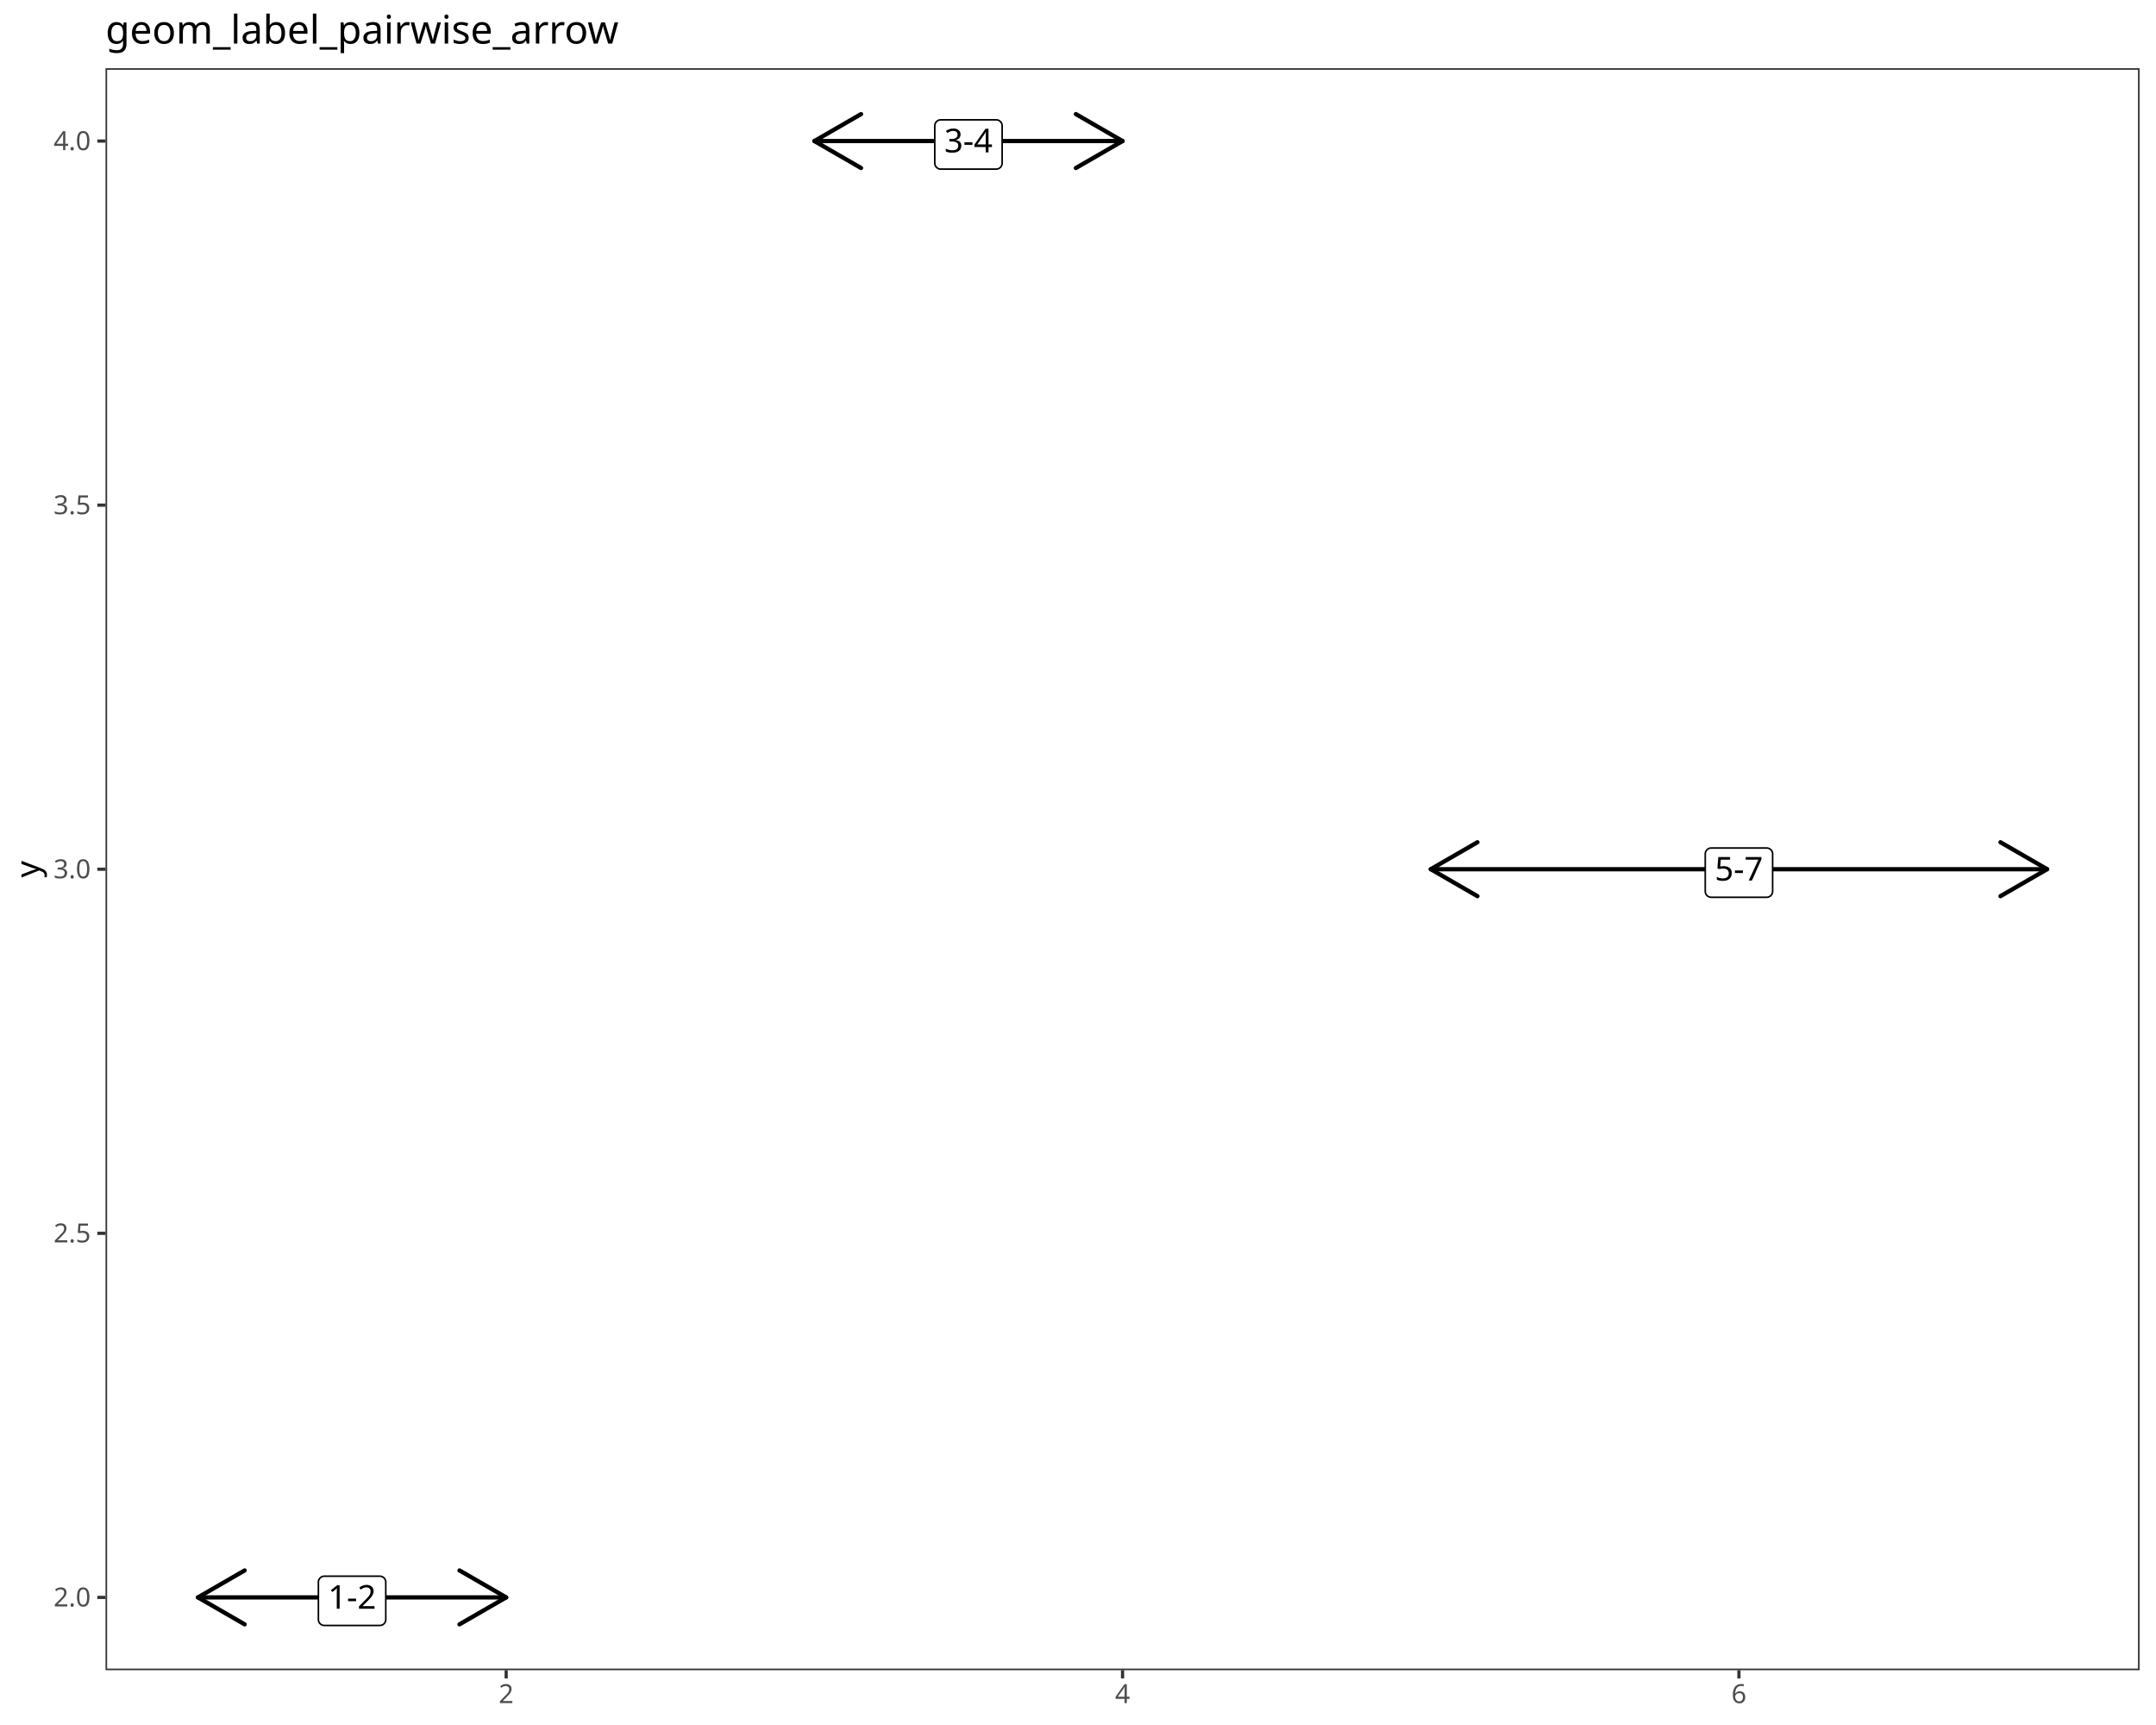
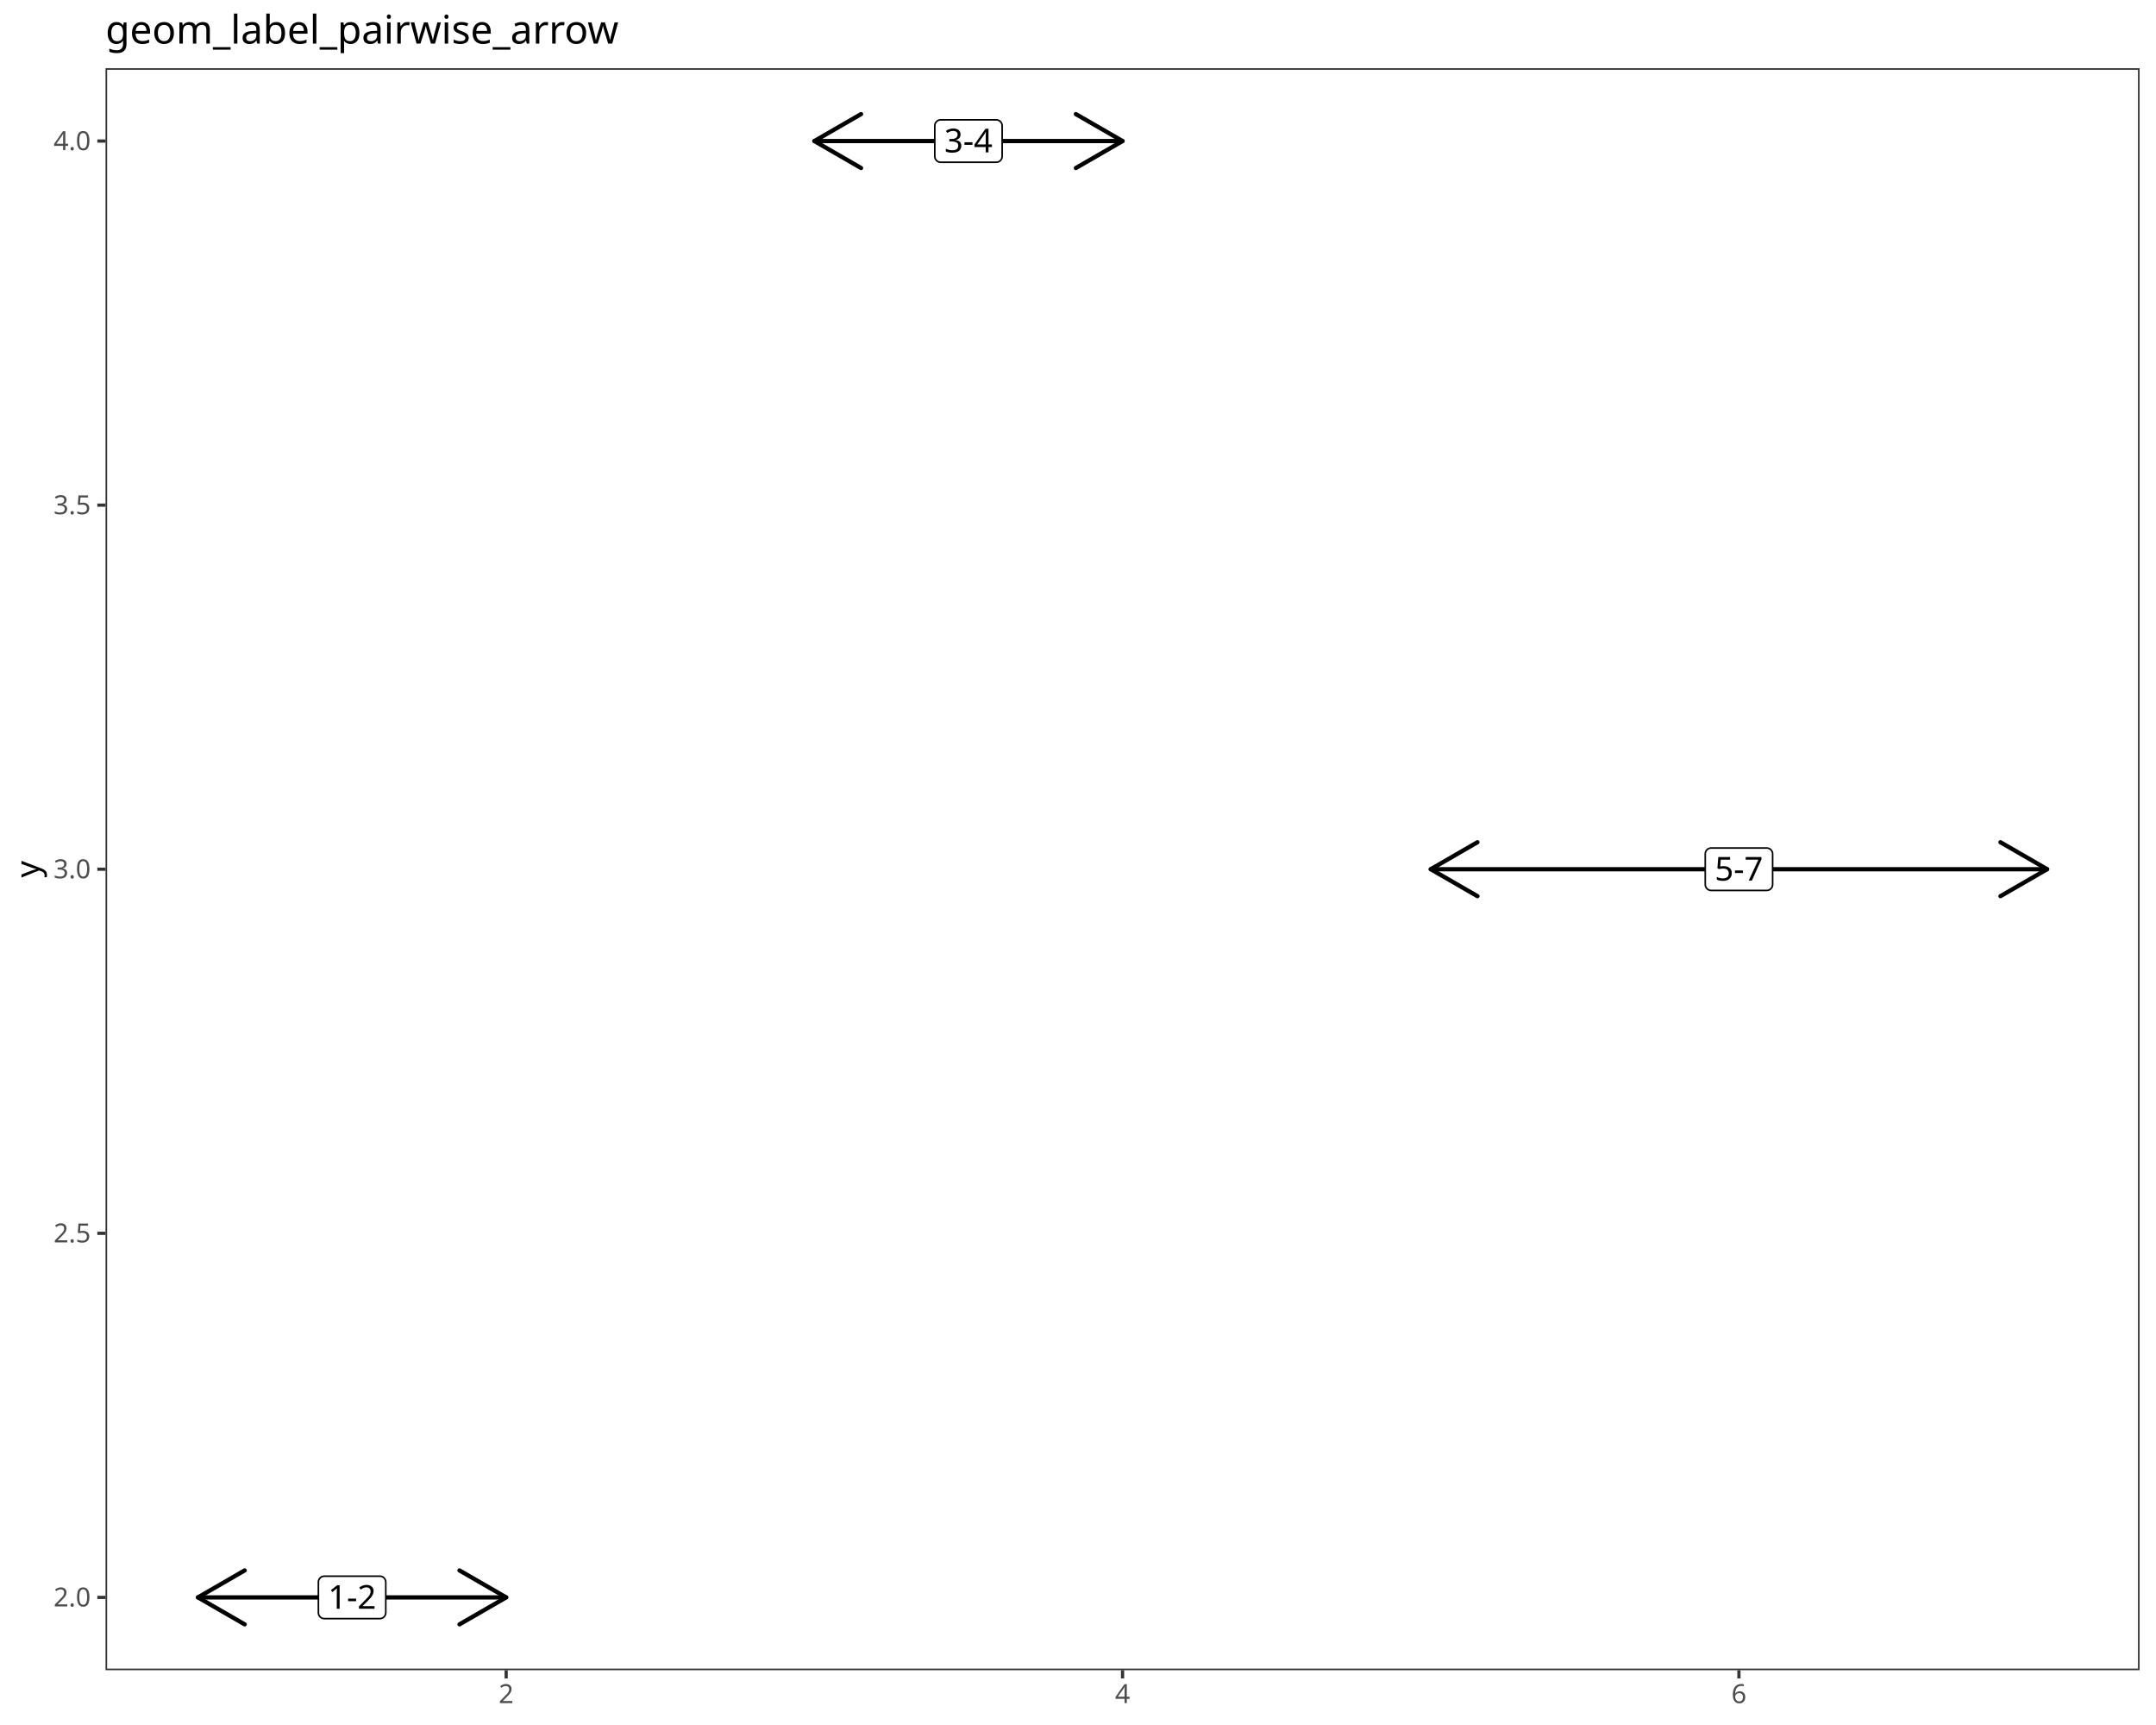
<svg xmlns="http://www.w3.org/2000/svg" class="svglite" data-engine-version="2.0" width="720.00pt" height="576.00pt" viewBox="0 0 720.00 576.00">
  <defs>
    <style type="text/css">
    .svglite line, .svglite polyline, .svglite polygon, .svglite path, .svglite rect, .svglite circle {
      fill: none;
      stroke: #000000;
      stroke-linecap: round;
      stroke-linejoin: round;
      stroke-miterlimit: 10.00;
    }
  </style>
  </defs>
  <rect width="100%" height="100%" style="stroke: none; fill: #FFFFFF;" />
  <defs>
    <clipPath id="cpMC4wMHw3MjAuMDB8MC4wMHw1NzYuMDA=">
      <rect x="0.00" y="0.00" width="720.00" height="576.00" />
    </clipPath>
  </defs>
  <g clip-path="url(#cpMC4wMHw3MjAuMDB8MC4wMHw1NzYuMDA=)">
    <rect x="0.00" y="0.00" width="720.00" height="576.00" style="stroke-width: 1.07; stroke: #FFFFFF; fill: #FFFFFF;" />
  </g>
  <defs>
    <clipPath id="cpMzUuMjR8NzE0LjUyfDIyLjc4fDU1Ny43MQ==">
      <rect x="35.24" y="22.78" width="679.28" height="534.92" />
    </clipPath>
  </defs>
  <g clip-path="url(#cpMzUuMjR8NzE0LjUyfDIyLjc4fDU1Ny43MQ==)">
    <rect x="35.24" y="22.78" width="679.28" height="534.92" style="stroke-width: 1.07; stroke: none; fill: #FFFFFF;" />
    <line x1="66.11" y1="533.39" x2="169.04" y2="533.39" style="stroke-width: 1.42;" />
    <polyline points="81.70,524.39 66.11,533.39 81.70,542.39 " style="stroke-width: 1.42;" />
    <polyline points="153.45,542.39 169.04,533.39 153.45,524.39 " style="stroke-width: 1.42;" />
-     <polygon points="108.31,542.76 126.85,542.76 126.77,542.76 127.08,542.75 127.40,542.68 127.69,542.57 127.97,542.41 128.22,542.21 128.43,541.97 128.60,541.70 128.72,541.41 128.80,541.10 128.83,540.78 128.83,540.78 128.83,528.29 128.83,528.29 128.80,527.97 128.72,527.66 128.60,527.37 128.43,527.10 128.22,526.86 127.97,526.66 127.69,526.50 127.40,526.38 127.08,526.32 126.85,526.31 108.31,526.31 108.54,526.32 108.23,526.31 107.91,526.35 107.60,526.43 107.32,526.57 107.05,526.75 106.82,526.97 106.63,527.23 106.48,527.51 106.38,527.81 106.33,528.13 106.33,528.29 106.33,540.78 106.33,540.62 106.33,540.94 106.38,541.25 106.48,541.56 106.63,541.84 106.82,542.09 107.05,542.31 107.32,542.49 107.60,542.63 107.91,542.72 108.23,542.76 " style="stroke-width: 0.53; fill: #FFFFFF;" />
+     <polygon points="108.31,540.48 126.85,540.48 126.77,540.47 127.08,540.46 127.40,540.40 127.69,540.29 127.97,540.13 128.22,539.92 128.43,539.69 128.60,539.42 128.72,539.12 128.80,538.81 128.83,538.50 128.83,538.50 128.83,528.29 128.83,528.29 128.80,527.97 128.72,527.66 128.60,527.37 128.43,527.10 128.22,526.86 127.97,526.66 127.69,526.50 127.40,526.38 127.08,526.32 126.85,526.31 108.31,526.31 108.54,526.32 108.23,526.31 107.91,526.35 107.60,526.43 107.32,526.57 107.05,526.75 106.82,526.97 106.63,527.23 106.48,527.51 106.38,527.81 106.33,528.13 106.33,528.29 106.33,538.50 106.33,538.34 106.33,538.66 106.38,538.97 106.48,539.27 106.63,539.55 106.82,539.81 107.05,540.03 107.32,540.21 107.60,540.35 107.91,540.44 108.23,540.47 " style="stroke-width: 0.53; fill: #FFFFFF;" />
    <text x="117.58" y="537.18" text-anchor="middle" style="font-size: 11.00px; font-family: sans;" textLength="15.90px" lengthAdjust="spacingAndGlyphs">1-2</text>
    <line x1="271.96" y1="47.10" x2="374.88" y2="47.10" style="stroke-width: 1.42;" />
    <polyline points="287.55,38.10 271.96,47.10 287.55,56.10 " style="stroke-width: 1.42;" />
    <polyline points="359.29,56.10 374.88,47.10 359.29,38.10 " style="stroke-width: 1.42;" />
-     <polygon points="314.15,56.47 332.69,56.47 332.61,56.47 332.93,56.45 333.24,56.39 333.54,56.28 333.81,56.12 334.06,55.91 334.27,55.68 334.44,55.41 334.57,55.11 334.64,54.80 334.67,54.49 334.67,54.49 334.67,41.99 334.67,41.99 334.64,41.68 334.57,41.37 334.44,41.07 334.27,40.80 334.06,40.57 333.81,40.36 333.54,40.20 333.24,40.09 332.93,40.03 332.69,40.01 314.15,40.01 314.39,40.03 314.07,40.01 313.75,40.05 313.45,40.14 313.16,40.28 312.90,40.46 312.67,40.68 312.48,40.93 312.33,41.22 312.23,41.52 312.18,41.83 312.17,41.99 312.17,54.49 312.18,54.33 312.18,54.65 312.23,54.96 312.33,55.26 312.48,55.55 312.67,55.80 312.90,56.02 313.16,56.20 313.45,56.34 313.75,56.43 314.07,56.47 " style="stroke-width: 0.53; fill: #FFFFFF;" />
+     <polygon points="314.15,54.18 332.69,54.18 332.61,54.18 332.93,54.17 333.24,54.11 333.54,53.99 333.81,53.83 334.06,53.63 334.27,53.39 334.44,53.12 334.57,52.83 334.64,52.52 334.67,52.20 334.67,52.20 334.67,41.99 334.67,41.99 334.64,41.68 334.57,41.37 334.44,41.07 334.27,40.80 334.06,40.57 333.81,40.36 333.54,40.20 333.24,40.09 332.93,40.03 332.69,40.01 314.15,40.01 314.39,40.03 314.07,40.01 313.75,40.05 313.45,40.14 313.16,40.28 312.90,40.46 312.67,40.68 312.48,40.93 312.33,41.22 312.23,41.52 312.18,41.83 312.17,41.99 312.17,52.20 312.18,52.04 312.18,52.36 312.23,52.68 312.33,52.98 312.48,53.26 312.67,53.52 312.90,53.74 313.16,53.92 313.45,54.05 313.75,54.14 314.07,54.18 " style="stroke-width: 0.53; fill: #FFFFFF;" />
    <text x="323.42" y="50.88" text-anchor="middle" style="font-size: 11.00px; font-family: sans;" textLength="15.90px" lengthAdjust="spacingAndGlyphs">3-4</text>
    <line x1="477.80" y1="290.24" x2="683.64" y2="290.24" style="stroke-width: 1.42;" />
    <polyline points="493.39,281.24 477.80,290.24 493.39,299.24 " style="stroke-width: 1.42;" />
    <polyline points="668.06,299.24 683.64,290.24 668.06,281.24 " style="stroke-width: 1.42;" />
-     <polygon points="571.45,299.61 589.99,299.61 589.91,299.61 590.23,299.60 590.54,299.54 590.84,299.42 591.12,299.26 591.36,299.06 591.58,298.82 591.75,298.55 591.87,298.26 591.95,297.95 591.97,297.63 591.97,297.63 591.97,285.14 591.97,285.14 591.95,284.82 591.87,284.51 591.75,284.22 591.58,283.95 591.36,283.71 591.12,283.51 590.84,283.35 590.54,283.24 590.23,283.17 589.99,283.16 571.45,283.16 571.69,283.17 571.37,283.16 571.06,283.20 570.75,283.29 570.46,283.42 570.20,283.61 569.97,283.83 569.78,284.08 569.63,284.36 569.53,284.67 569.48,284.98 569.47,285.14 569.47,297.63 569.48,297.47 569.48,297.79 569.53,298.11 569.63,298.41 569.78,298.69 569.97,298.95 570.20,299.17 570.46,299.35 570.75,299.48 571.06,299.57 571.37,299.61 " style="stroke-width: 0.53; fill: #FFFFFF;" />
+     <polygon points="571.45,297.33 589.99,297.33 589.91,297.33 590.23,297.32 590.54,297.25 590.84,297.14 591.12,296.98 591.36,296.78 591.58,296.54 591.75,296.27 591.87,295.98 591.95,295.67 591.97,295.35 591.97,295.35 591.97,285.14 591.97,285.14 591.95,284.82 591.87,284.51 591.75,284.22 591.58,283.95 591.36,283.71 591.12,283.51 590.84,283.35 590.54,283.24 590.23,283.17 589.99,283.16 571.45,283.16 571.69,283.17 571.37,283.16 571.06,283.20 570.75,283.29 570.46,283.42 570.20,283.61 569.97,283.83 569.78,284.08 569.63,284.36 569.53,284.67 569.48,284.98 569.47,285.14 569.47,295.35 569.48,295.19 569.48,295.51 569.53,295.82 569.63,296.13 569.78,296.41 569.97,296.66 570.20,296.88 570.46,297.06 570.75,297.20 571.06,297.29 571.37,297.33 " style="stroke-width: 0.53; fill: #FFFFFF;" />
    <text x="580.72" y="294.03" text-anchor="middle" style="font-size: 11.00px; font-family: sans;" textLength="15.90px" lengthAdjust="spacingAndGlyphs">5-7</text>
    <rect x="35.24" y="22.78" width="679.28" height="534.92" style="stroke-width: 1.07; stroke: #333333;" />
  </g>
  <g clip-path="url(#cpMC4wMHw3MjAuMDB8MC4wMHw1NzYuMDA=)">
    <text x="30.31" y="536.42" text-anchor="end" style="font-size: 8.80px; fill: #4D4D4D; font-family: sans;" textLength="12.23px" lengthAdjust="spacingAndGlyphs">2.0</text>
    <text x="30.31" y="414.85" text-anchor="end" style="font-size: 8.80px; fill: #4D4D4D; font-family: sans;" textLength="12.23px" lengthAdjust="spacingAndGlyphs">2.5</text>
    <text x="30.31" y="293.27" text-anchor="end" style="font-size: 8.80px; fill: #4D4D4D; font-family: sans;" textLength="12.23px" lengthAdjust="spacingAndGlyphs">3.0</text>
    <text x="30.31" y="171.70" text-anchor="end" style="font-size: 8.80px; fill: #4D4D4D; font-family: sans;" textLength="12.23px" lengthAdjust="spacingAndGlyphs">3.5</text>
    <text x="30.31" y="50.13" text-anchor="end" style="font-size: 8.80px; fill: #4D4D4D; font-family: sans;" textLength="12.23px" lengthAdjust="spacingAndGlyphs">4.0</text>
    <polyline points="32.50,533.39 35.24,533.39 " style="stroke-width: 1.07; stroke: #333333; stroke-linecap: butt;" />
    <polyline points="32.50,411.82 35.24,411.82 " style="stroke-width: 1.07; stroke: #333333; stroke-linecap: butt;" />
    <polyline points="32.50,290.24 35.24,290.24 " style="stroke-width: 1.07; stroke: #333333; stroke-linecap: butt;" />
    <polyline points="32.50,168.67 35.24,168.67 " style="stroke-width: 1.07; stroke: #333333; stroke-linecap: butt;" />
    <polyline points="32.50,47.10 35.24,47.10 " style="stroke-width: 1.07; stroke: #333333; stroke-linecap: butt;" />
    <polyline points="169.04,560.45 169.04,557.71 " style="stroke-width: 1.07; stroke: #333333; stroke-linecap: butt;" />
    <polyline points="374.88,560.45 374.88,557.71 " style="stroke-width: 1.07; stroke: #333333; stroke-linecap: butt;" />
    <polyline points="580.72,560.45 580.72,557.71 " style="stroke-width: 1.07; stroke: #333333; stroke-linecap: butt;" />
    <text x="169.04" y="568.69" text-anchor="middle" style="font-size: 8.80px; fill: #4D4D4D; font-family: sans;" textLength="4.89px" lengthAdjust="spacingAndGlyphs">2</text>
    <text x="374.88" y="568.69" text-anchor="middle" style="font-size: 8.80px; fill: #4D4D4D; font-family: sans;" textLength="4.89px" lengthAdjust="spacingAndGlyphs">4</text>
    <text x="580.72" y="568.69" text-anchor="middle" style="font-size: 8.80px; fill: #4D4D4D; font-family: sans;" textLength="4.89px" lengthAdjust="spacingAndGlyphs">6</text>
    <text transform="translate(13.05,290.24) rotate(-90)" text-anchor="middle" style="font-size: 11.00px; font-family: sans;" textLength="5.50px" lengthAdjust="spacingAndGlyphs">y</text>
    <text x="35.24" y="14.56" style="font-size: 13.20px; font-family: sans;" textLength="164.37px" lengthAdjust="spacingAndGlyphs">geom_label_pairwise_arrow</text>
  </g>
</svg>
